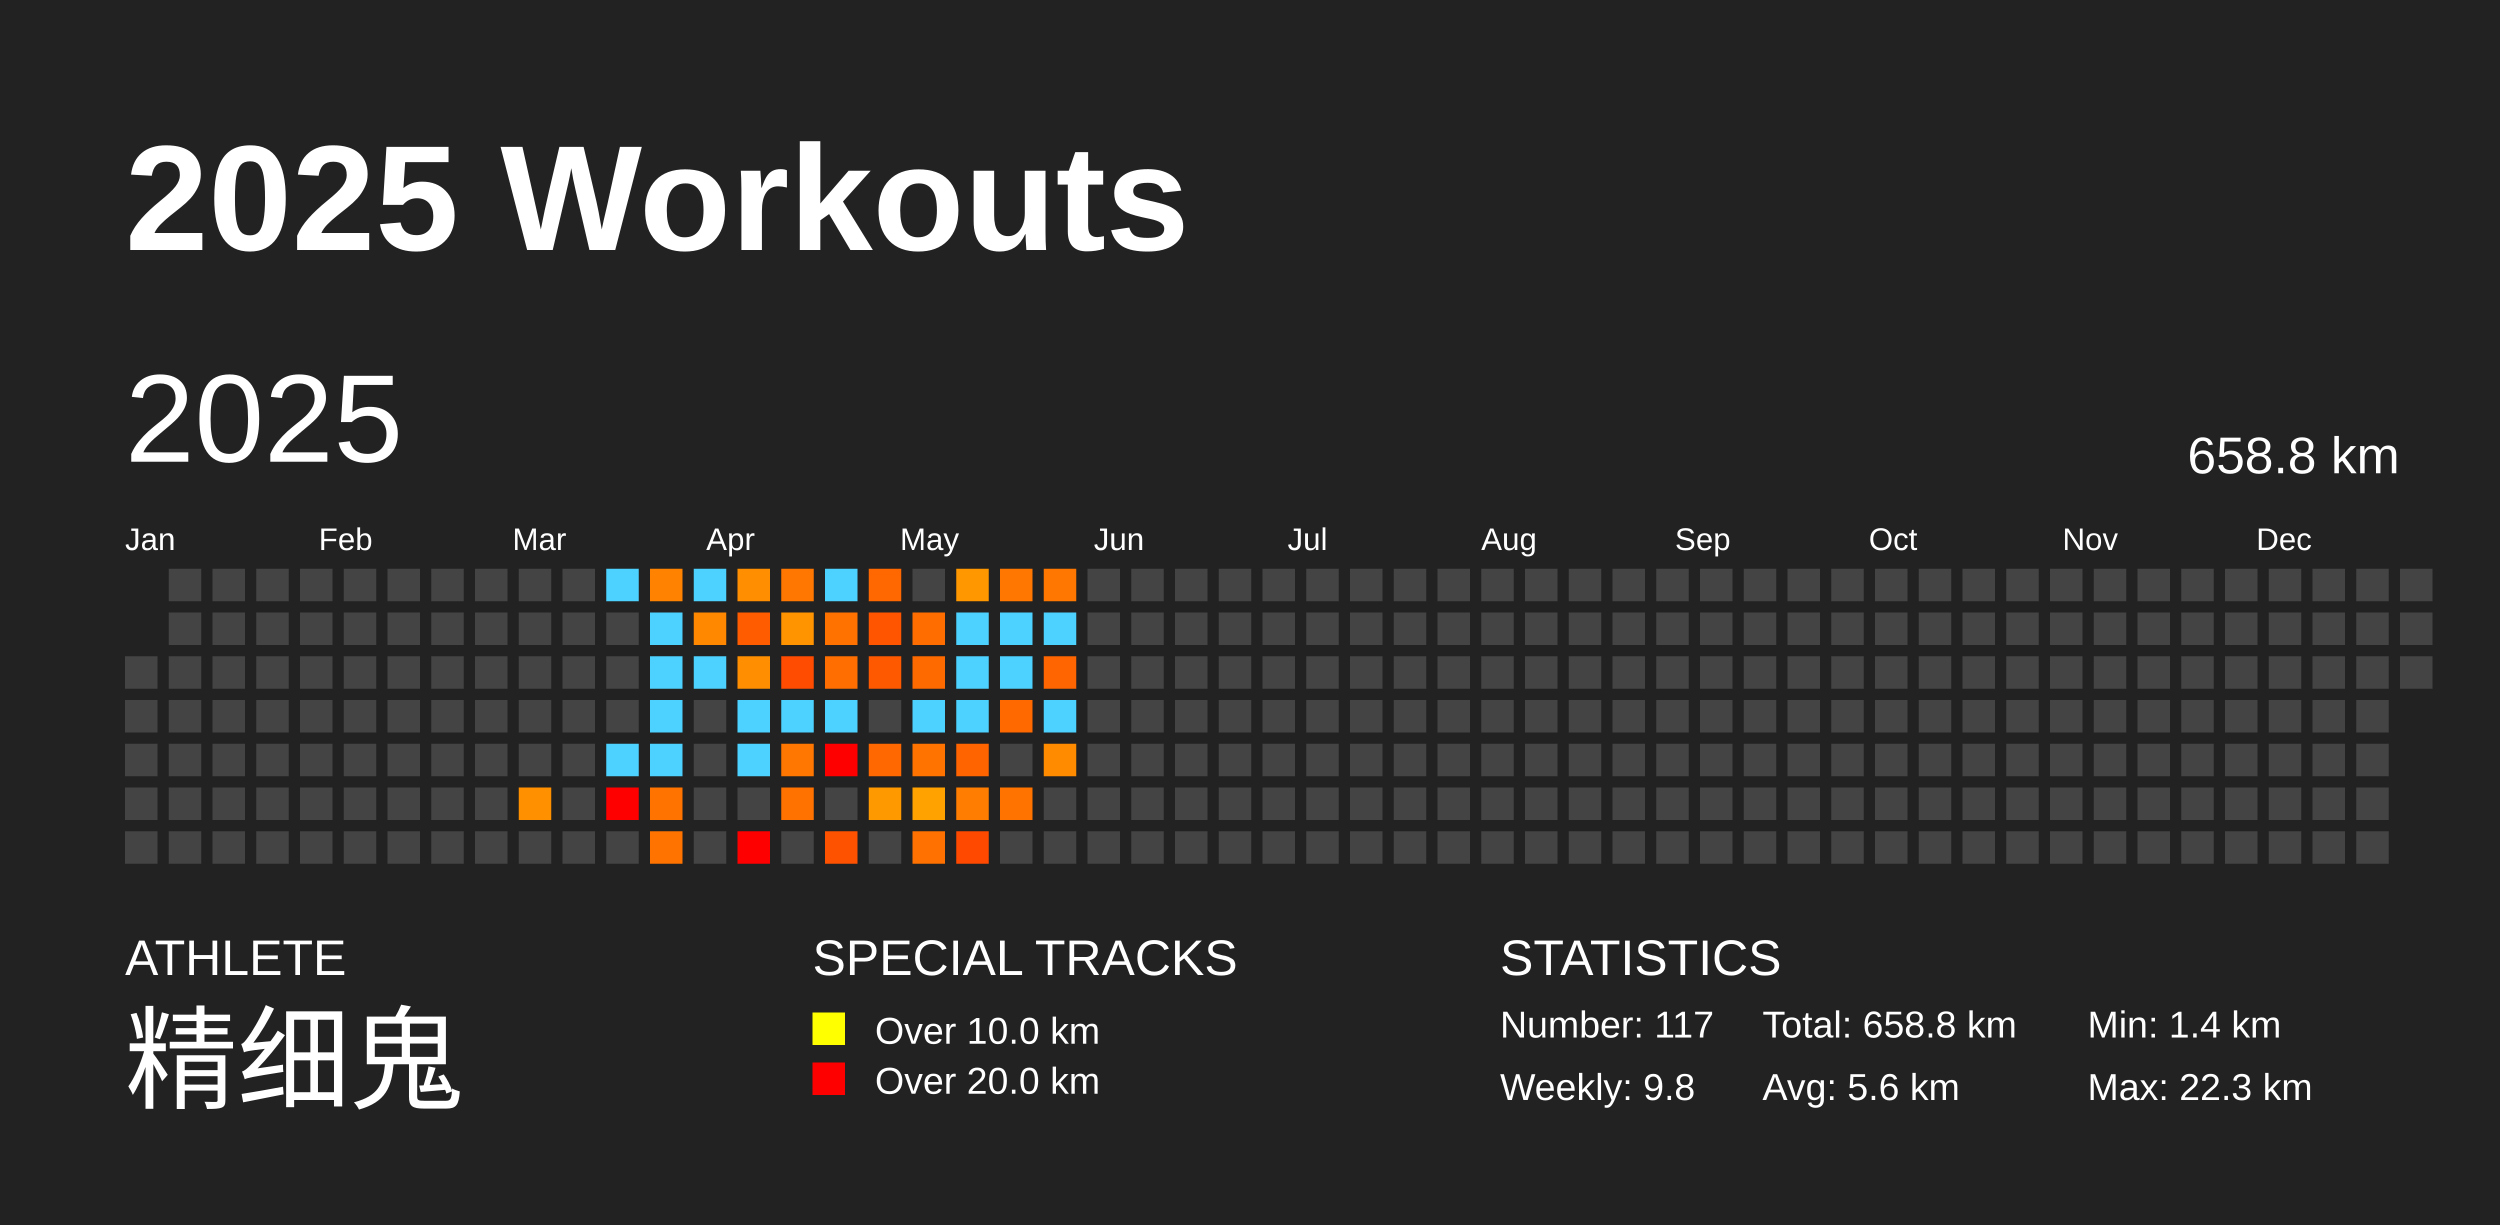
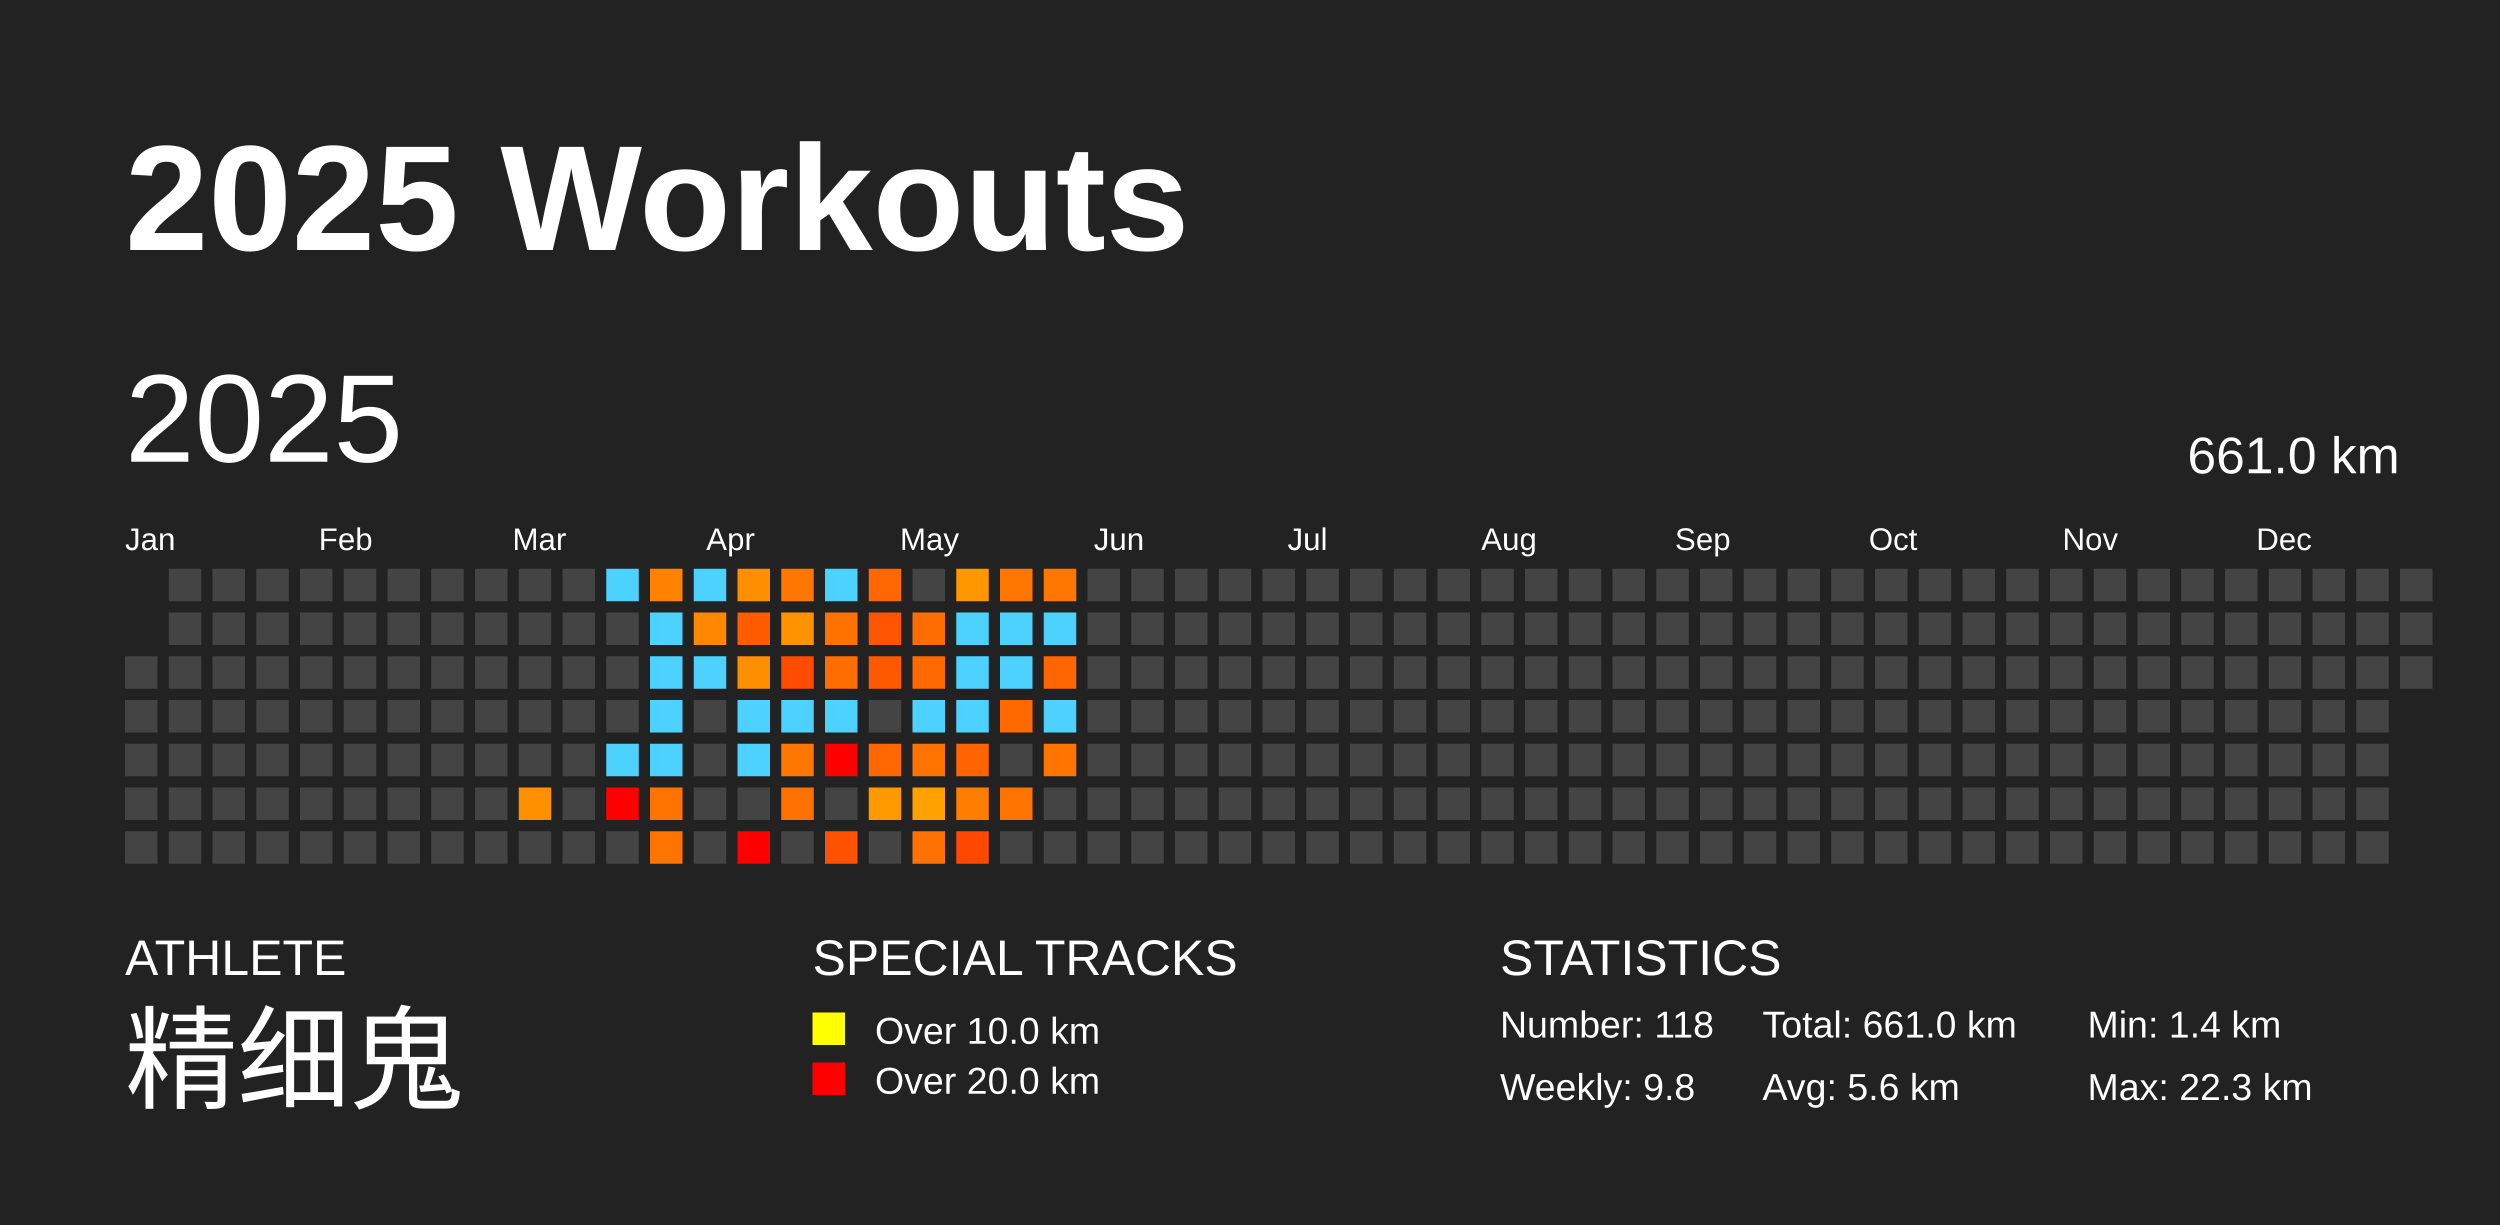
<svg xmlns="http://www.w3.org/2000/svg" baseProfile="full" height="98mm" version="1.1" viewBox="0,0,200,98" width="200mm">
  <defs />
  <rect fill="#222222" height="98" width="200" x="0" y="0" />
  <text fill="#FFFFFF" style="font-size:12px; font-family:Arial; font-weight:bold;" x="10" y="20">2025 Workouts</text>
  <text fill="#FFFFFF" style="font-size:4px; font-family:Arial" x="10" y="78">ATHLETE</text>
  <text fill="#FFFFFF" style="font-size:9px; font-family:Arial" x="10" y="88">精细鬼</text>
  <text fill="#FFFFFF" style="font-size:4px; font-family:Arial" x="65" y="78">SPECIAL TRACKS</text>
  <rect fill="yellow" height="2.6" width="2.6" x="65" y="81" />
  <text fill="#FFFFFF" style="font-size:3px; font-family:Arial" x="70" y="83.5">Over 10.0 km</text>
  <rect fill="red" height="2.6" width="2.6" x="65" y="85" />
  <text fill="#FFFFFF" style="font-size:3px; font-family:Arial" x="70" y="87.5">Over 20.0 km</text>
  <text fill="#FFFFFF" style="font-size:4px; font-family:Arial" x="120" y="78">STATISTICS</text>
-   <text fill="#FFFFFF" style="font-size:3px; font-family:Arial" x="120" y="83">Number: 117</text>
+   <text fill="#FFFFFF" style="font-size:3px; font-family:Arial" x="120" y="83">Number: 118</text>
  <text fill="#FFFFFF" style="font-size:3px; font-family:Arial" x="120" y="88">Weekly: 9.8</text>
-   <text fill="#FFFFFF" style="font-size:3px; font-family:Arial" x="141" y="83">Total: 658.8 km</text>
+   <text fill="#FFFFFF" style="font-size:3px; font-family:Arial" x="141" y="83">Total: 661.0 km</text>
  <text fill="#FFFFFF" style="font-size:3px; font-family:Arial" x="141" y="88">Avg: 5.6 km</text>
  <text fill="#FFFFFF" style="font-size:3px; font-family:Arial" x="167" y="83">Min: 1.4 km</text>
  <text fill="#FFFFFF" style="font-size:3px; font-family:Arial" x="167" y="88">Max: 22.3 km</text>
  <text dominant-baseline="hanging" fill="#FFFFFF" style="font-size:10.0px; font-family:Arial;" x="10" y="30">2025</text>
-   <text dominant-baseline="hanging" fill="#FFFFFF" style="font-size:4.125px; font-family:Arial;" x="175" y="35">658.8 km</text>
+   <text dominant-baseline="hanging" fill="#FFFFFF" style="font-size:4.125px; font-family:Arial;" x="175" y="35">661.0 km</text>
  <text fill="#FFFFFF" style="font-size:2.5px; font-family:Arial" x="10.0" y="44">Jan</text>
  <text fill="#FFFFFF" style="font-size:2.5px; font-family:Arial" x="25.5" y="44">Feb</text>
  <text fill="#FFFFFF" style="font-size:2.5px; font-family:Arial" x="41.0" y="44">Mar</text>
  <text fill="#FFFFFF" style="font-size:2.5px; font-family:Arial" x="56.5" y="44">Apr</text>
  <text fill="#FFFFFF" style="font-size:2.5px; font-family:Arial" x="72.0" y="44">May</text>
  <text fill="#FFFFFF" style="font-size:2.5px; font-family:Arial" x="87.5" y="44">Jun</text>
  <text fill="#FFFFFF" style="font-size:2.5px; font-family:Arial" x="103.0" y="44">Jul</text>
  <text fill="#FFFFFF" style="font-size:2.5px; font-family:Arial" x="118.5" y="44">Aug</text>
  <text fill="#FFFFFF" style="font-size:2.5px; font-family:Arial" x="134.0" y="44">Sep</text>
  <text fill="#FFFFFF" style="font-size:2.5px; font-family:Arial" x="149.5" y="44">Oct</text>
  <text fill="#FFFFFF" style="font-size:2.5px; font-family:Arial" x="165.0" y="44">Nov</text>
  <text fill="#FFFFFF" style="font-size:2.5px; font-family:Arial" x="180.5" y="44">Dec</text>
  <rect fill="#444444" height="2.6" width="2.6" x="10.0" y="52.5" />
  <rect fill="#444444" height="2.6" width="2.6" x="10.0" y="56.0" />
  <rect fill="#444444" height="2.6" width="2.6" x="10.0" y="59.5" />
  <rect fill="#444444" height="2.6" width="2.6" x="10.0" y="63.0" />
  <rect fill="#444444" height="2.6" width="2.6" x="10.0" y="66.5" />
  <rect fill="#444444" height="2.6" width="2.6" x="13.5" y="45.5" />
  <rect fill="#444444" height="2.6" width="2.6" x="13.5" y="49.0" />
  <rect fill="#444444" height="2.6" width="2.6" x="13.5" y="52.5" />
  <rect fill="#444444" height="2.6" width="2.6" x="13.5" y="56.0" />
  <rect fill="#444444" height="2.6" width="2.6" x="13.5" y="59.5" />
  <rect fill="#444444" height="2.6" width="2.6" x="13.5" y="63.0" />
  <rect fill="#444444" height="2.6" width="2.6" x="13.5" y="66.5" />
  <rect fill="#444444" height="2.6" width="2.6" x="17.0" y="45.5" />
  <rect fill="#444444" height="2.6" width="2.6" x="17.0" y="49.0" />
  <rect fill="#444444" height="2.6" width="2.6" x="17.0" y="52.5" />
  <rect fill="#444444" height="2.6" width="2.6" x="17.0" y="56.0" />
  <rect fill="#444444" height="2.6" width="2.6" x="17.0" y="59.5" />
  <rect fill="#444444" height="2.6" width="2.6" x="17.0" y="63.0" />
  <rect fill="#444444" height="2.6" width="2.6" x="17.0" y="66.5" />
  <rect fill="#444444" height="2.6" width="2.6" x="20.5" y="45.5" />
  <rect fill="#444444" height="2.6" width="2.6" x="20.5" y="49.0" />
  <rect fill="#444444" height="2.6" width="2.6" x="20.5" y="52.5" />
  <rect fill="#444444" height="2.6" width="2.6" x="20.5" y="56.0" />
  <rect fill="#444444" height="2.6" width="2.6" x="20.5" y="59.5" />
  <rect fill="#444444" height="2.6" width="2.6" x="20.5" y="63.0" />
  <rect fill="#444444" height="2.6" width="2.6" x="20.5" y="66.5" />
  <rect fill="#444444" height="2.6" width="2.6" x="24.0" y="45.5" />
  <rect fill="#444444" height="2.6" width="2.6" x="24.0" y="49.0" />
  <rect fill="#444444" height="2.6" width="2.6" x="24.0" y="52.5" />
  <rect fill="#444444" height="2.6" width="2.6" x="24.0" y="56.0" />
  <rect fill="#444444" height="2.6" width="2.6" x="24.0" y="59.5" />
  <rect fill="#444444" height="2.6" width="2.6" x="24.0" y="63.0" />
  <rect fill="#444444" height="2.6" width="2.6" x="24.0" y="66.5" />
  <rect fill="#444444" height="2.6" width="2.6" x="27.5" y="45.5" />
  <rect fill="#444444" height="2.6" width="2.6" x="27.5" y="49.0" />
  <rect fill="#444444" height="2.6" width="2.6" x="27.5" y="52.5" />
  <rect fill="#444444" height="2.6" width="2.6" x="27.5" y="56.0" />
  <rect fill="#444444" height="2.6" width="2.6" x="27.5" y="59.5" />
  <rect fill="#444444" height="2.6" width="2.6" x="27.5" y="63.0" />
  <rect fill="#444444" height="2.6" width="2.6" x="27.5" y="66.5" />
  <rect fill="#444444" height="2.6" width="2.6" x="31.0" y="45.5" />
  <rect fill="#444444" height="2.6" width="2.6" x="31.0" y="49.0" />
  <rect fill="#444444" height="2.6" width="2.6" x="31.0" y="52.5" />
  <rect fill="#444444" height="2.6" width="2.6" x="31.0" y="56.0" />
  <rect fill="#444444" height="2.6" width="2.6" x="31.0" y="59.5" />
  <rect fill="#444444" height="2.6" width="2.6" x="31.0" y="63.0" />
  <rect fill="#444444" height="2.6" width="2.6" x="31.0" y="66.5" />
  <rect fill="#444444" height="2.6" width="2.6" x="34.5" y="45.5" />
  <rect fill="#444444" height="2.6" width="2.6" x="34.5" y="49.0" />
  <rect fill="#444444" height="2.6" width="2.6" x="34.5" y="52.5" />
  <rect fill="#444444" height="2.6" width="2.6" x="34.5" y="56.0" />
  <rect fill="#444444" height="2.6" width="2.6" x="34.5" y="59.5" />
  <rect fill="#444444" height="2.6" width="2.6" x="34.5" y="63.0" />
  <rect fill="#444444" height="2.6" width="2.6" x="34.5" y="66.5" />
  <rect fill="#444444" height="2.6" width="2.6" x="38.0" y="45.5" />
  <rect fill="#444444" height="2.6" width="2.6" x="38.0" y="49.0" />
  <rect fill="#444444" height="2.6" width="2.6" x="38.0" y="52.5" />
  <rect fill="#444444" height="2.6" width="2.6" x="38.0" y="56.0" />
  <rect fill="#444444" height="2.6" width="2.6" x="38.0" y="59.5" />
  <rect fill="#444444" height="2.6" width="2.6" x="38.0" y="63.0" />
  <rect fill="#444444" height="2.6" width="2.6" x="38.0" y="66.5" />
  <rect fill="#444444" height="2.6" width="2.6" x="41.5" y="45.5" />
  <rect fill="#444444" height="2.6" width="2.6" x="41.5" y="49.0" />
  <rect fill="#444444" height="2.6" width="2.6" x="41.5" y="52.5" />
  <rect fill="#444444" height="2.6" width="2.6" x="41.5" y="56.0" />
  <rect fill="#444444" height="2.6" width="2.6" x="41.5" y="59.5" />
  <rect fill="#ff9000" height="2.6" width="2.6" x="41.5" y="63.0" />
  <rect fill="#444444" height="2.6" width="2.6" x="41.5" y="66.5" />
  <rect fill="#444444" height="2.6" width="2.6" x="45.0" y="45.5" />
  <rect fill="#444444" height="2.6" width="2.6" x="45.0" y="49.0" />
  <rect fill="#444444" height="2.6" width="2.6" x="45.0" y="52.5" />
  <rect fill="#444444" height="2.6" width="2.6" x="45.0" y="56.0" />
  <rect fill="#444444" height="2.6" width="2.6" x="45.0" y="59.5" />
  <rect fill="#444444" height="2.6" width="2.6" x="45.0" y="63.0" />
  <rect fill="#444444" height="2.6" width="2.6" x="45.0" y="66.5" />
  <rect fill="#4dd2ff" height="2.6" width="2.6" x="48.5" y="45.5" />
  <rect fill="#444444" height="2.6" width="2.6" x="48.5" y="49.0" />
  <rect fill="#444444" height="2.6" width="2.6" x="48.5" y="52.5" />
  <rect fill="#444444" height="2.6" width="2.6" x="48.5" y="56.0" />
  <rect fill="#4dd2ff" height="2.6" width="2.6" x="48.5" y="59.5" />
  <rect fill="red" height="2.6" width="2.6" x="48.5" y="63.0" />
  <rect fill="#444444" height="2.6" width="2.6" x="48.5" y="66.5" />
  <rect fill="#ff8200" height="2.6" width="2.6" x="52.0" y="45.5" />
  <rect fill="#4dd2ff" height="2.6" width="2.6" x="52.0" y="49.0" />
  <rect fill="#4dd2ff" height="2.6" width="2.6" x="52.0" y="52.5" />
  <rect fill="#4dd2ff" height="2.6" width="2.6" x="52.0" y="56.0" />
  <rect fill="#4dd2ff" height="2.6" width="2.6" x="52.0" y="59.5" />
  <rect fill="#ff7300" height="2.6" width="2.6" x="52.0" y="63.0" />
  <rect fill="#ff7300" height="2.6" width="2.6" x="52.0" y="66.5" />
  <rect fill="#4dd2ff" height="2.6" width="2.6" x="55.5" y="45.5" />
  <rect fill="#ff8800" height="2.6" width="2.6" x="55.5" y="49.0" />
  <rect fill="#4dd2ff" height="2.6" width="2.6" x="55.5" y="52.5" />
  <rect fill="#444444" height="2.6" width="2.6" x="55.5" y="56.0" />
  <rect fill="#444444" height="2.6" width="2.6" x="55.5" y="59.5" />
  <rect fill="#444444" height="2.6" width="2.6" x="55.5" y="63.0" />
  <rect fill="#444444" height="2.6" width="2.6" x="55.5" y="66.5" />
  <rect fill="#ff8f00" height="2.6" width="2.6" x="59.0" y="45.5" />
  <rect fill="#ff5c00" height="2.6" width="2.6" x="59.0" y="49.0" />
  <rect fill="#ff8e00" height="2.6" width="2.6" x="59.0" y="52.5" />
  <rect fill="#4dd2ff" height="2.6" width="2.6" x="59.0" y="56.0" />
  <rect fill="#4dd2ff" height="2.6" width="2.6" x="59.0" y="59.5" />
  <rect fill="#444444" height="2.6" width="2.6" x="59.0" y="63.0" />
  <rect fill="red" height="2.6" width="2.6" x="59.0" y="66.5" />
  <rect fill="#ff7600" height="2.6" width="2.6" x="62.5" y="45.5" />
  <rect fill="#ff9300" height="2.6" width="2.6" x="62.5" y="49.0" />
  <rect fill="#ff4c00" height="2.6" width="2.6" x="62.5" y="52.5" />
  <rect fill="#4dd2ff" height="2.6" width="2.6" x="62.5" y="56.0" />
  <rect fill="#ff7600" height="2.6" width="2.6" x="62.5" y="59.5" />
  <rect fill="#ff7200" height="2.6" width="2.6" x="62.5" y="63.0" />
  <rect fill="#444444" height="2.6" width="2.6" x="62.5" y="66.5" />
  <rect fill="#4dd2ff" height="2.6" width="2.6" x="66.0" y="45.5" />
  <rect fill="#ff7200" height="2.6" width="2.6" x="66.0" y="49.0" />
  <rect fill="#ff6e00" height="2.6" width="2.6" x="66.0" y="52.5" />
  <rect fill="#4dd2ff" height="2.6" width="2.6" x="66.0" y="56.0" />
  <rect fill="red" height="2.6" width="2.6" x="66.0" y="59.5" />
  <rect fill="#444444" height="2.6" width="2.6" x="66.0" y="63.0" />
  <rect fill="#ff5200" height="2.6" width="2.6" x="66.0" y="66.5" />
  <rect fill="#ff6800" height="2.6" width="2.6" x="69.5" y="45.5" />
  <rect fill="#ff5500" height="2.6" width="2.6" x="69.5" y="49.0" />
  <rect fill="#ff5900" height="2.6" width="2.6" x="69.5" y="52.5" />
  <rect fill="#444444" height="2.6" width="2.6" x="69.5" y="56.0" />
  <rect fill="#ff6800" height="2.6" width="2.6" x="69.5" y="59.5" />
  <rect fill="#ff9900" height="2.6" width="2.6" x="69.5" y="63.0" />
  <rect fill="#444444" height="2.6" width="2.6" x="69.5" y="66.5" />
  <rect fill="#444444" height="2.6" width="2.6" x="73.0" y="45.5" />
  <rect fill="#ff6d00" height="2.6" width="2.6" x="73.0" y="49.0" />
  <rect fill="#ff6a00" height="2.6" width="2.6" x="73.0" y="52.5" />
  <rect fill="#4dd2ff" height="2.6" width="2.6" x="73.0" y="56.0" />
  <rect fill="#ff7400" height="2.6" width="2.6" x="73.0" y="59.5" />
  <rect fill="#ffa200" height="2.6" width="2.6" x="73.0" y="63.0" />
  <rect fill="#ff7100" height="2.6" width="2.6" x="73.0" y="66.5" />
  <rect fill="#ff9800" height="2.6" width="2.6" x="76.5" y="45.5" />
  <rect fill="#4dd2ff" height="2.6" width="2.6" x="76.5" y="49.0" />
  <rect fill="#4dd2ff" height="2.6" width="2.6" x="76.5" y="52.5" />
  <rect fill="#4dd2ff" height="2.6" width="2.6" x="76.5" y="56.0" />
  <rect fill="#ff6400" height="2.6" width="2.6" x="76.5" y="59.5" />
  <rect fill="#ff7d00" height="2.6" width="2.6" x="76.5" y="63.0" />
  <rect fill="#ff4900" height="2.6" width="2.6" x="76.5" y="66.5" />
  <rect fill="#ff7600" height="2.6" width="2.6" x="80.0" y="45.5" />
  <rect fill="#4dd2ff" height="2.6" width="2.6" x="80.0" y="49.0" />
  <rect fill="#4dd2ff" height="2.6" width="2.6" x="80.0" y="52.5" />
  <rect fill="#ff6900" height="2.6" width="2.6" x="80.0" y="56.0" />
  <rect fill="#444444" height="2.6" width="2.6" x="80.0" y="59.5" />
  <rect fill="#ff7300" height="2.6" width="2.6" x="80.0" y="63.0" />
  <rect fill="#444444" height="2.6" width="2.6" x="80.0" y="66.5" />
  <rect fill="#ff7700" height="2.6" width="2.6" x="83.5" y="45.5" />
  <rect fill="#4dd2ff" height="2.6" width="2.6" x="83.5" y="49.0" />
  <rect fill="#ff6500" height="2.6" width="2.6" x="83.5" y="52.5" />
  <rect fill="#4dd2ff" height="2.6" width="2.6" x="83.5" y="56.0" />
-   <rect fill="#ff8c00" height="2.6" width="2.6" x="83.5" y="59.5" />
+   <rect fill="#ff7500" height="2.6" width="2.6" x="83.5" y="59.5" />
  <rect fill="#444444" height="2.6" width="2.6" x="83.5" y="63.0" />
  <rect fill="#444444" height="2.6" width="2.6" x="83.5" y="66.5" />
  <rect fill="#444444" height="2.6" width="2.6" x="87.0" y="45.5" />
  <rect fill="#444444" height="2.6" width="2.6" x="87.0" y="49.0" />
  <rect fill="#444444" height="2.6" width="2.6" x="87.0" y="52.5" />
  <rect fill="#444444" height="2.6" width="2.6" x="87.0" y="56.0" />
  <rect fill="#444444" height="2.6" width="2.6" x="87.0" y="59.5" />
  <rect fill="#444444" height="2.6" width="2.6" x="87.0" y="63.0" />
  <rect fill="#444444" height="2.6" width="2.6" x="87.0" y="66.5" />
  <rect fill="#444444" height="2.6" width="2.6" x="90.5" y="45.5" />
  <rect fill="#444444" height="2.6" width="2.6" x="90.5" y="49.0" />
  <rect fill="#444444" height="2.6" width="2.6" x="90.5" y="52.5" />
  <rect fill="#444444" height="2.6" width="2.6" x="90.5" y="56.0" />
  <rect fill="#444444" height="2.6" width="2.6" x="90.5" y="59.5" />
  <rect fill="#444444" height="2.6" width="2.6" x="90.5" y="63.0" />
  <rect fill="#444444" height="2.6" width="2.6" x="90.5" y="66.5" />
  <rect fill="#444444" height="2.6" width="2.6" x="94.0" y="45.5" />
  <rect fill="#444444" height="2.6" width="2.6" x="94.0" y="49.0" />
  <rect fill="#444444" height="2.6" width="2.6" x="94.0" y="52.5" />
  <rect fill="#444444" height="2.6" width="2.6" x="94.0" y="56.0" />
  <rect fill="#444444" height="2.6" width="2.6" x="94.0" y="59.5" />
  <rect fill="#444444" height="2.6" width="2.6" x="94.0" y="63.0" />
  <rect fill="#444444" height="2.6" width="2.6" x="94.0" y="66.5" />
  <rect fill="#444444" height="2.6" width="2.6" x="97.5" y="45.5" />
  <rect fill="#444444" height="2.6" width="2.6" x="97.5" y="49.0" />
  <rect fill="#444444" height="2.6" width="2.6" x="97.5" y="52.5" />
  <rect fill="#444444" height="2.6" width="2.6" x="97.5" y="56.0" />
  <rect fill="#444444" height="2.6" width="2.6" x="97.5" y="59.5" />
  <rect fill="#444444" height="2.6" width="2.6" x="97.5" y="63.0" />
  <rect fill="#444444" height="2.6" width="2.6" x="97.5" y="66.5" />
  <rect fill="#444444" height="2.6" width="2.6" x="101.0" y="45.5" />
  <rect fill="#444444" height="2.6" width="2.6" x="101.0" y="49.0" />
  <rect fill="#444444" height="2.6" width="2.6" x="101.0" y="52.5" />
  <rect fill="#444444" height="2.6" width="2.6" x="101.0" y="56.0" />
  <rect fill="#444444" height="2.6" width="2.6" x="101.0" y="59.5" />
  <rect fill="#444444" height="2.6" width="2.6" x="101.0" y="63.0" />
  <rect fill="#444444" height="2.6" width="2.6" x="101.0" y="66.5" />
  <rect fill="#444444" height="2.6" width="2.6" x="104.5" y="45.5" />
  <rect fill="#444444" height="2.6" width="2.6" x="104.5" y="49.0" />
  <rect fill="#444444" height="2.6" width="2.6" x="104.5" y="52.5" />
  <rect fill="#444444" height="2.6" width="2.6" x="104.5" y="56.0" />
  <rect fill="#444444" height="2.6" width="2.6" x="104.5" y="59.5" />
  <rect fill="#444444" height="2.6" width="2.6" x="104.5" y="63.0" />
  <rect fill="#444444" height="2.6" width="2.6" x="104.5" y="66.5" />
  <rect fill="#444444" height="2.6" width="2.6" x="108.0" y="45.5" />
  <rect fill="#444444" height="2.6" width="2.6" x="108.0" y="49.0" />
  <rect fill="#444444" height="2.6" width="2.6" x="108.0" y="52.5" />
  <rect fill="#444444" height="2.6" width="2.6" x="108.0" y="56.0" />
  <rect fill="#444444" height="2.6" width="2.6" x="108.0" y="59.5" />
  <rect fill="#444444" height="2.6" width="2.6" x="108.0" y="63.0" />
  <rect fill="#444444" height="2.6" width="2.6" x="108.0" y="66.5" />
  <rect fill="#444444" height="2.6" width="2.6" x="111.5" y="45.5" />
  <rect fill="#444444" height="2.6" width="2.6" x="111.5" y="49.0" />
  <rect fill="#444444" height="2.6" width="2.6" x="111.5" y="52.5" />
  <rect fill="#444444" height="2.6" width="2.6" x="111.5" y="56.0" />
  <rect fill="#444444" height="2.6" width="2.6" x="111.5" y="59.5" />
  <rect fill="#444444" height="2.6" width="2.6" x="111.5" y="63.0" />
  <rect fill="#444444" height="2.6" width="2.6" x="111.5" y="66.5" />
  <rect fill="#444444" height="2.6" width="2.6" x="115.0" y="45.5" />
  <rect fill="#444444" height="2.6" width="2.6" x="115.0" y="49.0" />
  <rect fill="#444444" height="2.6" width="2.6" x="115.0" y="52.5" />
  <rect fill="#444444" height="2.6" width="2.6" x="115.0" y="56.0" />
  <rect fill="#444444" height="2.6" width="2.6" x="115.0" y="59.5" />
  <rect fill="#444444" height="2.6" width="2.6" x="115.0" y="63.0" />
  <rect fill="#444444" height="2.6" width="2.6" x="115.0" y="66.5" />
  <rect fill="#444444" height="2.6" width="2.6" x="118.5" y="45.5" />
  <rect fill="#444444" height="2.6" width="2.6" x="118.5" y="49.0" />
  <rect fill="#444444" height="2.6" width="2.6" x="118.5" y="52.5" />
  <rect fill="#444444" height="2.6" width="2.6" x="118.5" y="56.0" />
  <rect fill="#444444" height="2.6" width="2.6" x="118.5" y="59.5" />
  <rect fill="#444444" height="2.6" width="2.6" x="118.5" y="63.0" />
  <rect fill="#444444" height="2.6" width="2.6" x="118.5" y="66.5" />
  <rect fill="#444444" height="2.6" width="2.6" x="122.0" y="45.5" />
  <rect fill="#444444" height="2.6" width="2.6" x="122.0" y="49.0" />
  <rect fill="#444444" height="2.6" width="2.6" x="122.0" y="52.5" />
  <rect fill="#444444" height="2.6" width="2.6" x="122.0" y="56.0" />
  <rect fill="#444444" height="2.6" width="2.6" x="122.0" y="59.5" />
  <rect fill="#444444" height="2.6" width="2.6" x="122.0" y="63.0" />
  <rect fill="#444444" height="2.6" width="2.6" x="122.0" y="66.5" />
  <rect fill="#444444" height="2.6" width="2.6" x="125.5" y="45.5" />
  <rect fill="#444444" height="2.6" width="2.6" x="125.5" y="49.0" />
  <rect fill="#444444" height="2.6" width="2.6" x="125.5" y="52.5" />
  <rect fill="#444444" height="2.6" width="2.6" x="125.5" y="56.0" />
  <rect fill="#444444" height="2.6" width="2.6" x="125.5" y="59.5" />
  <rect fill="#444444" height="2.6" width="2.6" x="125.5" y="63.0" />
  <rect fill="#444444" height="2.6" width="2.6" x="125.5" y="66.5" />
  <rect fill="#444444" height="2.6" width="2.6" x="129.0" y="45.5" />
  <rect fill="#444444" height="2.6" width="2.6" x="129.0" y="49.0" />
  <rect fill="#444444" height="2.6" width="2.6" x="129.0" y="52.5" />
  <rect fill="#444444" height="2.6" width="2.6" x="129.0" y="56.0" />
  <rect fill="#444444" height="2.6" width="2.6" x="129.0" y="59.5" />
  <rect fill="#444444" height="2.6" width="2.6" x="129.0" y="63.0" />
  <rect fill="#444444" height="2.6" width="2.6" x="129.0" y="66.5" />
  <rect fill="#444444" height="2.6" width="2.6" x="132.5" y="45.5" />
  <rect fill="#444444" height="2.6" width="2.6" x="132.5" y="49.0" />
  <rect fill="#444444" height="2.6" width="2.6" x="132.5" y="52.5" />
  <rect fill="#444444" height="2.6" width="2.6" x="132.5" y="56.0" />
  <rect fill="#444444" height="2.6" width="2.6" x="132.5" y="59.5" />
  <rect fill="#444444" height="2.6" width="2.6" x="132.5" y="63.0" />
  <rect fill="#444444" height="2.6" width="2.6" x="132.5" y="66.5" />
  <rect fill="#444444" height="2.6" width="2.6" x="136.0" y="45.5" />
  <rect fill="#444444" height="2.6" width="2.6" x="136.0" y="49.0" />
  <rect fill="#444444" height="2.6" width="2.6" x="136.0" y="52.5" />
  <rect fill="#444444" height="2.6" width="2.6" x="136.0" y="56.0" />
  <rect fill="#444444" height="2.6" width="2.6" x="136.0" y="59.5" />
  <rect fill="#444444" height="2.6" width="2.6" x="136.0" y="63.0" />
  <rect fill="#444444" height="2.6" width="2.6" x="136.0" y="66.5" />
  <rect fill="#444444" height="2.6" width="2.6" x="139.5" y="45.5" />
  <rect fill="#444444" height="2.6" width="2.6" x="139.5" y="49.0" />
  <rect fill="#444444" height="2.6" width="2.6" x="139.5" y="52.5" />
  <rect fill="#444444" height="2.6" width="2.6" x="139.5" y="56.0" />
  <rect fill="#444444" height="2.6" width="2.6" x="139.5" y="59.5" />
  <rect fill="#444444" height="2.6" width="2.6" x="139.5" y="63.0" />
  <rect fill="#444444" height="2.6" width="2.6" x="139.5" y="66.5" />
  <rect fill="#444444" height="2.6" width="2.6" x="143.0" y="45.5" />
  <rect fill="#444444" height="2.6" width="2.6" x="143.0" y="49.0" />
  <rect fill="#444444" height="2.6" width="2.6" x="143.0" y="52.5" />
  <rect fill="#444444" height="2.6" width="2.6" x="143.0" y="56.0" />
  <rect fill="#444444" height="2.6" width="2.6" x="143.0" y="59.5" />
  <rect fill="#444444" height="2.6" width="2.6" x="143.0" y="63.0" />
  <rect fill="#444444" height="2.6" width="2.6" x="143.0" y="66.5" />
  <rect fill="#444444" height="2.6" width="2.6" x="146.5" y="45.5" />
  <rect fill="#444444" height="2.6" width="2.6" x="146.5" y="49.0" />
  <rect fill="#444444" height="2.6" width="2.6" x="146.5" y="52.5" />
  <rect fill="#444444" height="2.6" width="2.6" x="146.5" y="56.0" />
  <rect fill="#444444" height="2.6" width="2.6" x="146.5" y="59.5" />
  <rect fill="#444444" height="2.6" width="2.6" x="146.5" y="63.0" />
  <rect fill="#444444" height="2.6" width="2.6" x="146.5" y="66.5" />
  <rect fill="#444444" height="2.6" width="2.6" x="150.0" y="45.5" />
  <rect fill="#444444" height="2.6" width="2.6" x="150.0" y="49.0" />
  <rect fill="#444444" height="2.6" width="2.6" x="150.0" y="52.5" />
  <rect fill="#444444" height="2.6" width="2.6" x="150.0" y="56.0" />
  <rect fill="#444444" height="2.6" width="2.6" x="150.0" y="59.5" />
  <rect fill="#444444" height="2.6" width="2.6" x="150.0" y="63.0" />
  <rect fill="#444444" height="2.6" width="2.6" x="150.0" y="66.5" />
  <rect fill="#444444" height="2.6" width="2.6" x="153.5" y="45.5" />
  <rect fill="#444444" height="2.6" width="2.6" x="153.5" y="49.0" />
  <rect fill="#444444" height="2.6" width="2.6" x="153.5" y="52.5" />
  <rect fill="#444444" height="2.6" width="2.6" x="153.5" y="56.0" />
  <rect fill="#444444" height="2.6" width="2.6" x="153.5" y="59.5" />
  <rect fill="#444444" height="2.6" width="2.6" x="153.5" y="63.0" />
  <rect fill="#444444" height="2.6" width="2.6" x="153.5" y="66.5" />
  <rect fill="#444444" height="2.6" width="2.6" x="157.0" y="45.5" />
  <rect fill="#444444" height="2.6" width="2.6" x="157.0" y="49.0" />
  <rect fill="#444444" height="2.6" width="2.6" x="157.0" y="52.5" />
  <rect fill="#444444" height="2.6" width="2.6" x="157.0" y="56.0" />
  <rect fill="#444444" height="2.6" width="2.6" x="157.0" y="59.5" />
  <rect fill="#444444" height="2.6" width="2.6" x="157.0" y="63.0" />
  <rect fill="#444444" height="2.6" width="2.6" x="157.0" y="66.5" />
  <rect fill="#444444" height="2.6" width="2.6" x="160.5" y="45.5" />
  <rect fill="#444444" height="2.6" width="2.6" x="160.5" y="49.0" />
  <rect fill="#444444" height="2.6" width="2.6" x="160.5" y="52.5" />
  <rect fill="#444444" height="2.6" width="2.6" x="160.5" y="56.0" />
  <rect fill="#444444" height="2.6" width="2.6" x="160.5" y="59.5" />
  <rect fill="#444444" height="2.6" width="2.6" x="160.5" y="63.0" />
  <rect fill="#444444" height="2.6" width="2.6" x="160.5" y="66.5" />
  <rect fill="#444444" height="2.6" width="2.6" x="164.0" y="45.5" />
  <rect fill="#444444" height="2.6" width="2.6" x="164.0" y="49.0" />
  <rect fill="#444444" height="2.6" width="2.6" x="164.0" y="52.5" />
  <rect fill="#444444" height="2.6" width="2.6" x="164.0" y="56.0" />
  <rect fill="#444444" height="2.6" width="2.6" x="164.0" y="59.5" />
  <rect fill="#444444" height="2.6" width="2.6" x="164.0" y="63.0" />
  <rect fill="#444444" height="2.6" width="2.6" x="164.0" y="66.5" />
  <rect fill="#444444" height="2.6" width="2.6" x="167.5" y="45.5" />
  <rect fill="#444444" height="2.6" width="2.6" x="167.5" y="49.0" />
  <rect fill="#444444" height="2.6" width="2.6" x="167.5" y="52.5" />
  <rect fill="#444444" height="2.6" width="2.6" x="167.5" y="56.0" />
  <rect fill="#444444" height="2.6" width="2.6" x="167.5" y="59.5" />
  <rect fill="#444444" height="2.6" width="2.6" x="167.5" y="63.0" />
  <rect fill="#444444" height="2.6" width="2.6" x="167.5" y="66.5" />
  <rect fill="#444444" height="2.6" width="2.6" x="171.0" y="45.5" />
  <rect fill="#444444" height="2.6" width="2.6" x="171.0" y="49.0" />
  <rect fill="#444444" height="2.6" width="2.6" x="171.0" y="52.5" />
  <rect fill="#444444" height="2.6" width="2.6" x="171.0" y="56.0" />
  <rect fill="#444444" height="2.6" width="2.6" x="171.0" y="59.5" />
  <rect fill="#444444" height="2.6" width="2.6" x="171.0" y="63.0" />
  <rect fill="#444444" height="2.6" width="2.6" x="171.0" y="66.5" />
  <rect fill="#444444" height="2.6" width="2.6" x="174.5" y="45.5" />
  <rect fill="#444444" height="2.6" width="2.6" x="174.5" y="49.0" />
  <rect fill="#444444" height="2.6" width="2.6" x="174.5" y="52.5" />
  <rect fill="#444444" height="2.6" width="2.6" x="174.5" y="56.0" />
  <rect fill="#444444" height="2.6" width="2.6" x="174.5" y="59.5" />
  <rect fill="#444444" height="2.6" width="2.6" x="174.5" y="63.0" />
  <rect fill="#444444" height="2.6" width="2.6" x="174.5" y="66.5" />
  <rect fill="#444444" height="2.6" width="2.6" x="178.0" y="45.5" />
  <rect fill="#444444" height="2.6" width="2.6" x="178.0" y="49.0" />
  <rect fill="#444444" height="2.6" width="2.6" x="178.0" y="52.5" />
  <rect fill="#444444" height="2.6" width="2.6" x="178.0" y="56.0" />
  <rect fill="#444444" height="2.6" width="2.6" x="178.0" y="59.5" />
  <rect fill="#444444" height="2.6" width="2.6" x="178.0" y="63.0" />
  <rect fill="#444444" height="2.6" width="2.6" x="178.0" y="66.5" />
  <rect fill="#444444" height="2.6" width="2.6" x="181.5" y="45.5" />
  <rect fill="#444444" height="2.6" width="2.6" x="181.5" y="49.0" />
  <rect fill="#444444" height="2.6" width="2.6" x="181.5" y="52.5" />
  <rect fill="#444444" height="2.6" width="2.6" x="181.5" y="56.0" />
  <rect fill="#444444" height="2.6" width="2.6" x="181.5" y="59.5" />
  <rect fill="#444444" height="2.6" width="2.6" x="181.5" y="63.0" />
  <rect fill="#444444" height="2.6" width="2.6" x="181.5" y="66.5" />
  <rect fill="#444444" height="2.6" width="2.6" x="185.0" y="45.5" />
  <rect fill="#444444" height="2.6" width="2.6" x="185.0" y="49.0" />
  <rect fill="#444444" height="2.6" width="2.6" x="185.0" y="52.5" />
  <rect fill="#444444" height="2.6" width="2.6" x="185.0" y="56.0" />
  <rect fill="#444444" height="2.6" width="2.6" x="185.0" y="59.5" />
  <rect fill="#444444" height="2.6" width="2.6" x="185.0" y="63.0" />
  <rect fill="#444444" height="2.6" width="2.6" x="185.0" y="66.5" />
  <rect fill="#444444" height="2.6" width="2.6" x="188.5" y="45.5" />
  <rect fill="#444444" height="2.6" width="2.6" x="188.5" y="49.0" />
  <rect fill="#444444" height="2.6" width="2.6" x="188.5" y="52.5" />
  <rect fill="#444444" height="2.6" width="2.6" x="188.5" y="56.0" />
  <rect fill="#444444" height="2.6" width="2.6" x="188.5" y="59.5" />
  <rect fill="#444444" height="2.6" width="2.6" x="188.5" y="63.0" />
  <rect fill="#444444" height="2.6" width="2.6" x="188.5" y="66.5" />
  <rect fill="#444444" height="2.6" width="2.6" x="192.0" y="45.5" />
  <rect fill="#444444" height="2.6" width="2.6" x="192.0" y="49.0" />
  <rect fill="#444444" height="2.6" width="2.6" x="192.0" y="52.5" />
</svg>
